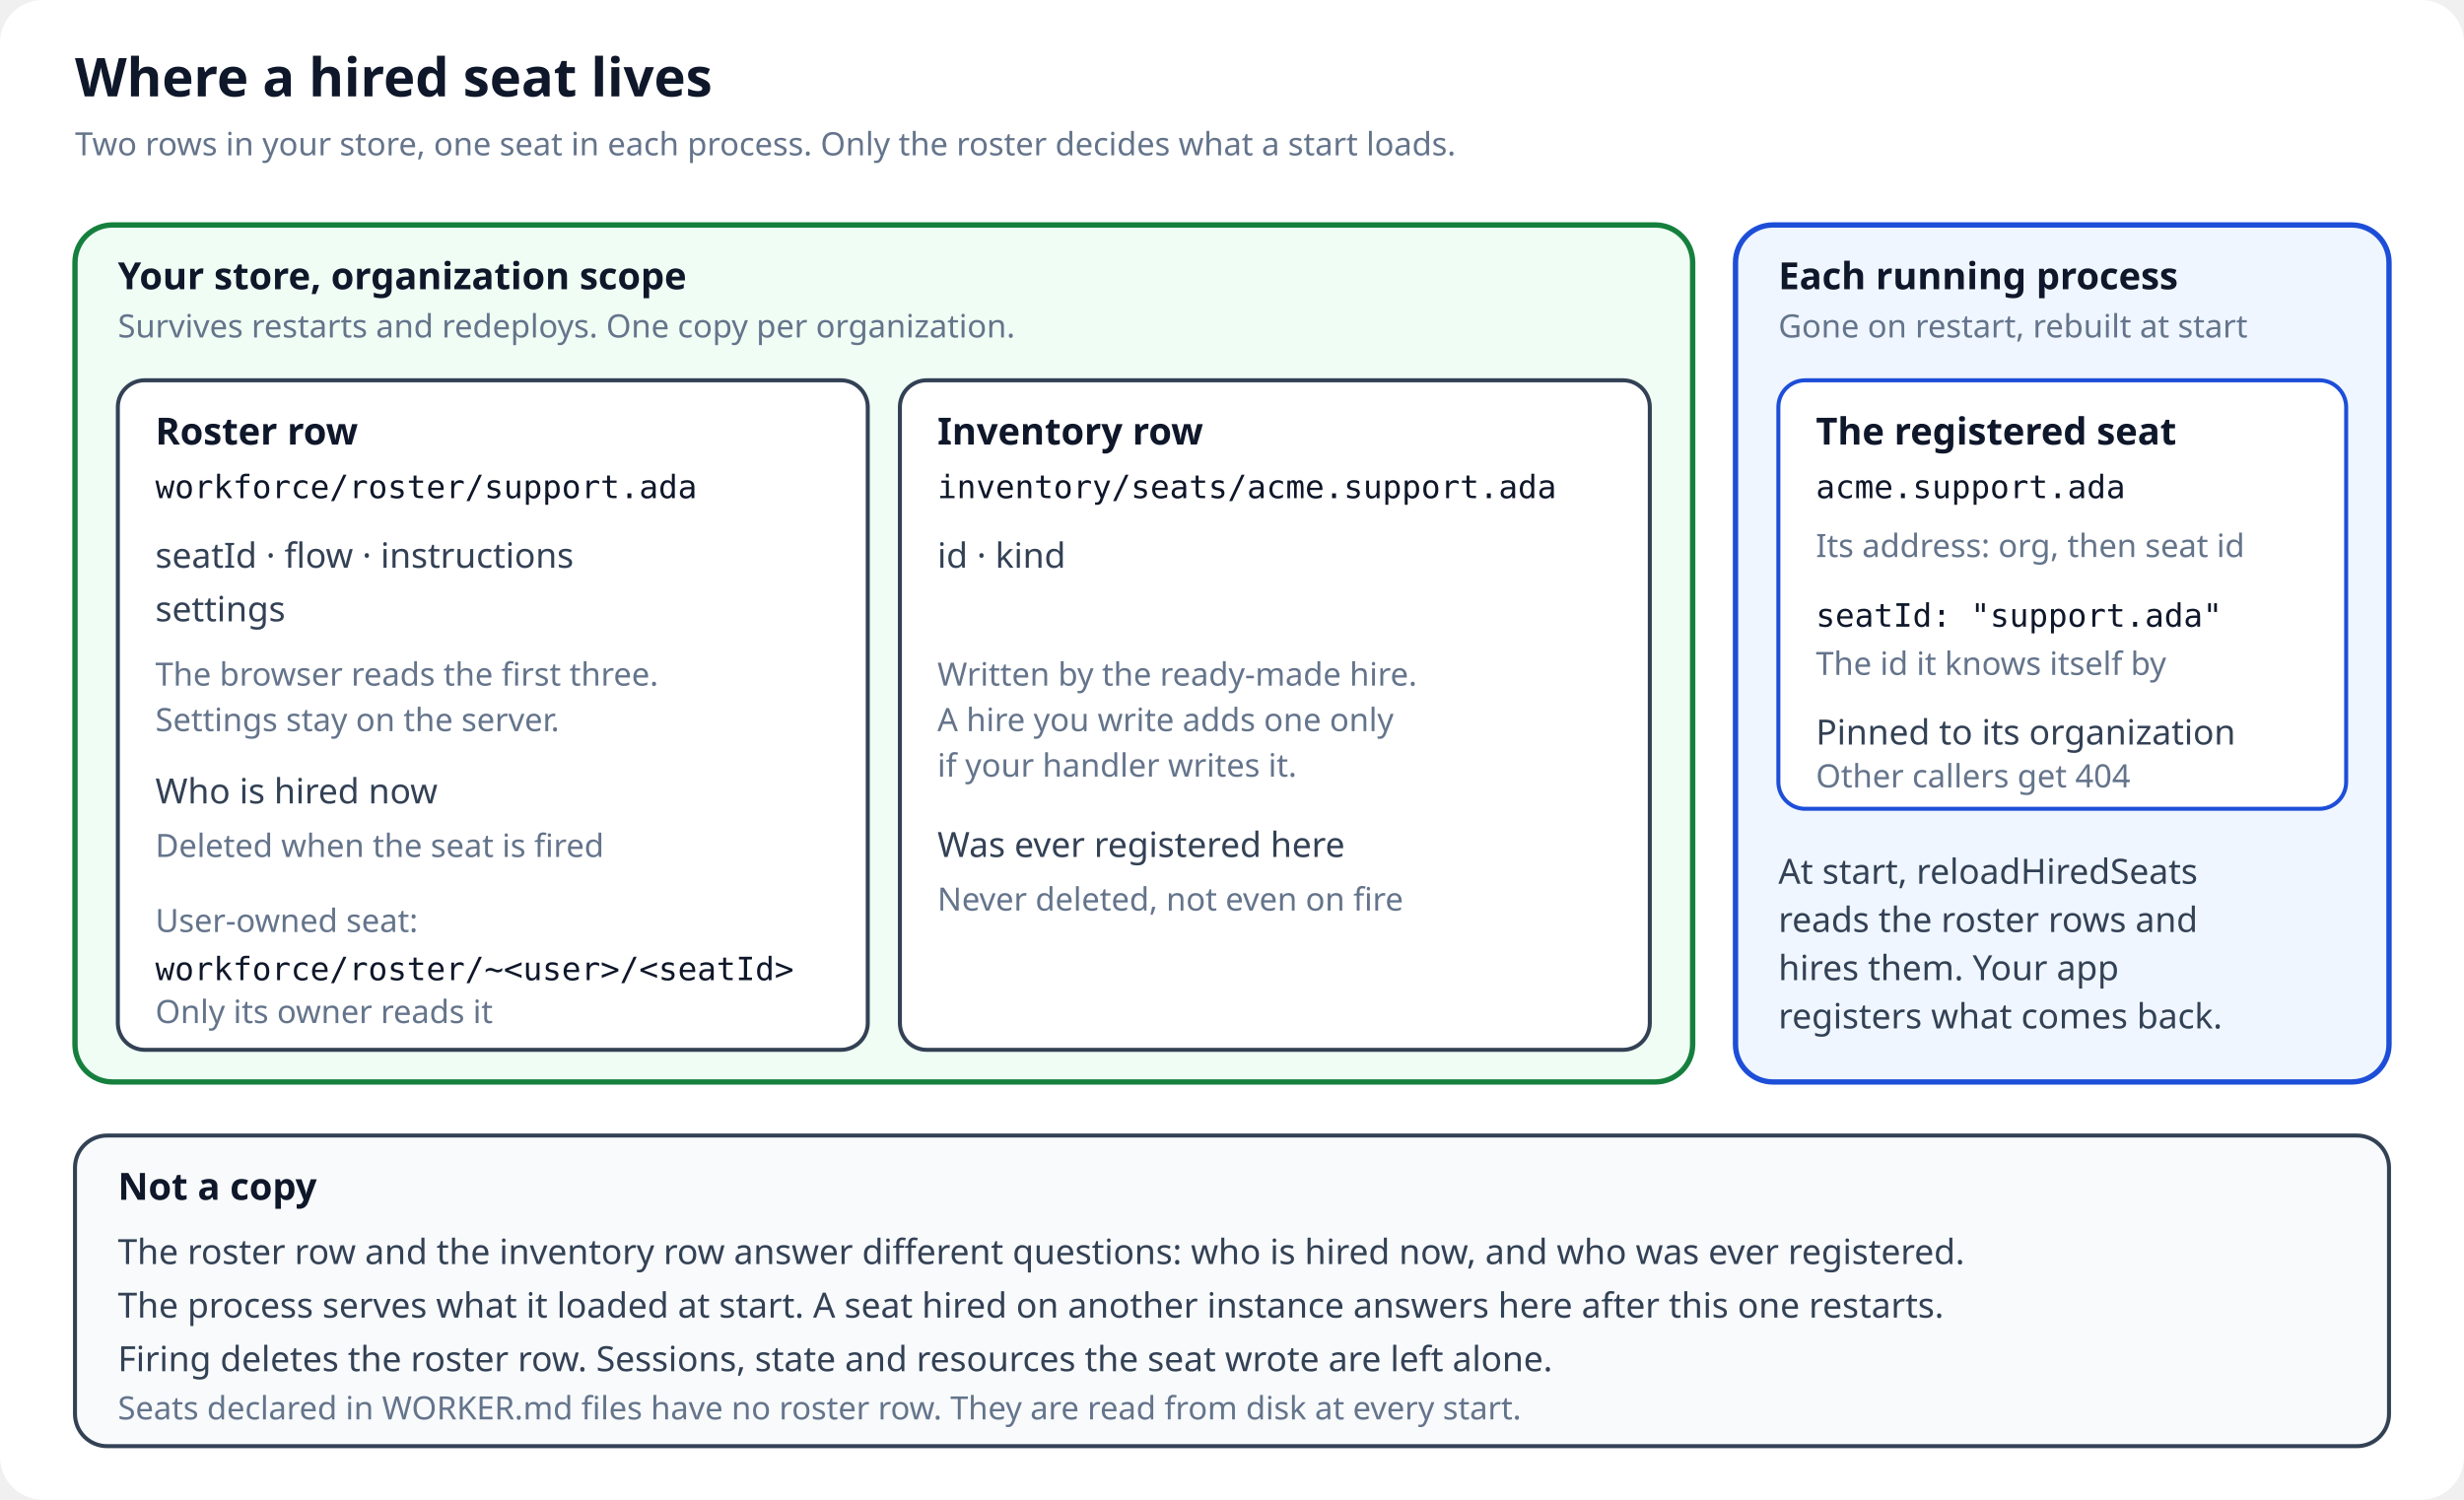
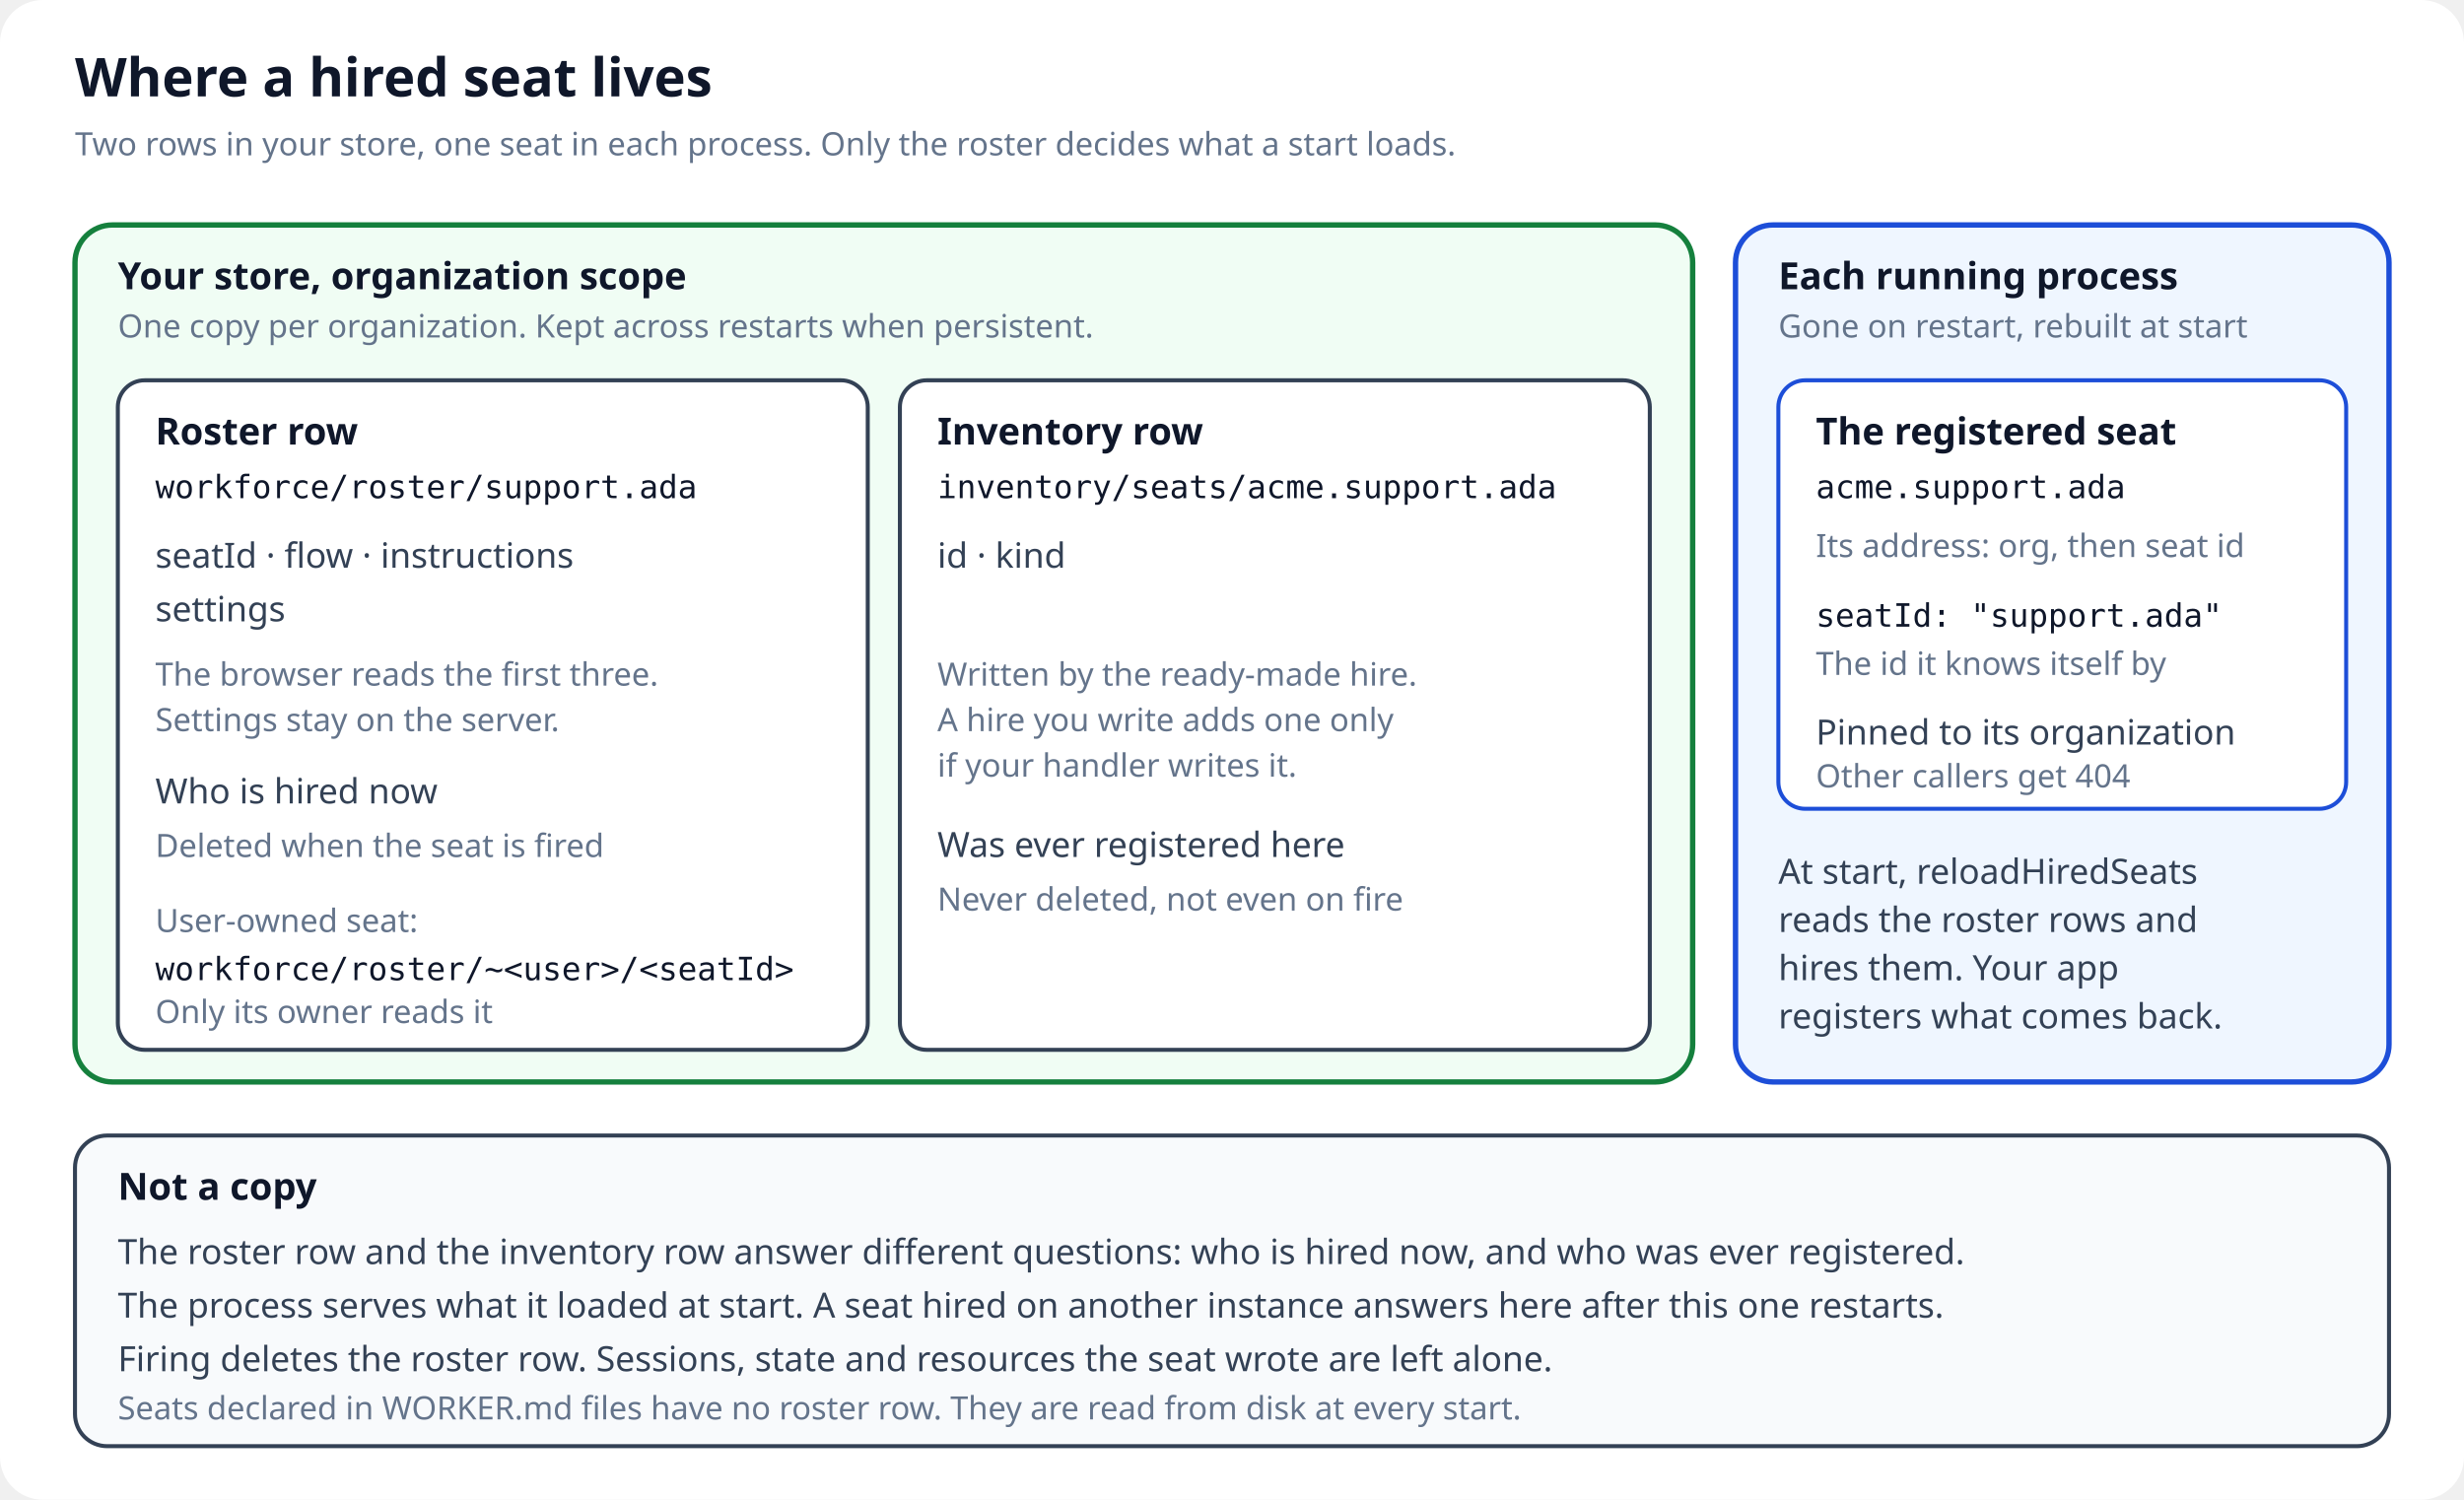
<svg xmlns="http://www.w3.org/2000/svg" viewBox="0 0 920 560" role="img" aria-labelledby="title desc">
  <defs>
    <style>
      .bg { fill: #ffffff; }
      .wall-store { fill: #f0fdf4; stroke: #15803d; stroke-width: 2; }
      .wall-proc { fill: #eff6ff; stroke: #1d4ed8; stroke-width: 2; }
      .card { fill: #ffffff; stroke: #334155; stroke-width: 1.5; }
      .card-sess { fill: #ffffff; stroke: #1d4ed8; stroke-width: 1.5; }
      .box { fill: #f8fafc; stroke: #334155; stroke-width: 1.5; }
      .title { font: 700 20px ui-sans-serif, system-ui, sans-serif; fill: #0f172a; }
      .h { font: 700 14px ui-sans-serif, system-ui, sans-serif; fill: #0f172a; }
      .p { font: 13px ui-sans-serif, system-ui, sans-serif; fill: #334155; }
      .muted { font: 12px ui-sans-serif, system-ui, sans-serif; fill: #64748b; }
      .code { font: 12px ui-monospace, SFMono-Regular, Menlo, monospace; fill: #0f172a; }
    </style>
  </defs>
  <rect x="0" y="0" width="920" height="560" rx="16" class="bg" />
  <text x="28" y="36" class="title">Where a hired seat lives</text>
  <text x="28" y="58" class="muted">Two rows in your store, one seat in each process. Only the roster decides what a start loads.</text>
  <rect x="28" y="84" width="604" height="320" rx="14" class="wall-store" />
  <text x="44" y="108" class="h">Your store, organization scope</text>
-   <text x="44" y="126" class="muted">Survives restarts and redeploys. One copy per organization.</text>
+   <text x="44" y="126" class="muted">One copy per organization. Kept across restarts when persistent.</text>
  <rect x="44" y="142" width="280" height="250" rx="10" class="card" />
  <text x="58" y="166" class="h">Roster row</text>
  <text x="58" y="186" class="code">workforce/roster/support.ada</text>
  <text x="58" y="212" class="p">seatId · flow · instructions</text>
  <text x="58" y="232" class="p">settings</text>
  <text x="58" y="256" class="muted">The browser reads the first three.</text>
  <text x="58" y="273" class="muted">Settings stay on the server.</text>
  <text x="58" y="300" class="p">Who is hired now</text>
  <text x="58" y="320" class="muted">Deleted when the seat is fired</text>
  <text x="58" y="348" class="muted">User-owned seat:</text>
  <text x="58" y="366" class="code">workforce/roster/~&lt;user&gt;/&lt;seatId&gt;</text>
  <text x="58" y="382" class="muted">Only its owner reads it</text>
  <rect x="336" y="142" width="280" height="250" rx="10" class="card" />
  <text x="350" y="166" class="h">Inventory row</text>
  <text x="350" y="186" class="code">inventory/seats/acme.support.ada</text>
  <text x="350" y="212" class="p">id · kind</text>
  <text x="350" y="256" class="muted">Written by the ready-made hire.</text>
  <text x="350" y="273" class="muted">A hire you write adds one only</text>
  <text x="350" y="290" class="muted">if your handler writes it.</text>
  <text x="350" y="320" class="p">Was ever registered here</text>
  <text x="350" y="340" class="muted">Never deleted, not even on fire</text>
  <rect x="648" y="84" width="244" height="320" rx="14" class="wall-proc" />
  <text x="664" y="108" class="h">Each running process</text>
  <text x="664" y="126" class="muted">Gone on restart, rebuilt at start</text>
  <rect x="664" y="142" width="212" height="160" rx="10" class="card-sess" />
  <text x="678" y="166" class="h">The registered seat</text>
  <text x="678" y="186" class="code">acme.support.ada</text>
  <text x="678" y="208" class="muted">Its address: org, then seat id</text>
  <text x="678" y="234" class="code">seatId: "support.ada"</text>
  <text x="678" y="252" class="muted">The id it knows itself by</text>
  <text x="678" y="278" class="p">Pinned to its organization</text>
  <text x="678" y="294" class="muted">Other callers get 404</text>
  <text x="664" y="330" class="p">At start, reloadHiredSeats</text>
  <text x="664" y="348" class="p">reads the roster rows and</text>
  <text x="664" y="366" class="p">hires them. Your app</text>
  <text x="664" y="384" class="p">registers what comes back.</text>
  <rect x="28" y="424" width="864" height="116" rx="12" class="box" />
  <text x="44" y="448" class="h">Not a copy</text>
  <text x="44" y="472" class="p">The roster row and the inventory row answer different questions: who is hired now, and who was ever registered.</text>
  <text x="44" y="492" class="p">The process serves what it loaded at start. A seat hired on another instance answers here after this one restarts.</text>
  <text x="44" y="512" class="p">Firing deletes the roster row. Sessions, state and resources the seat wrote are left alone.</text>
  <text x="44" y="530" class="muted">Seats declared in WORKER.md files have no roster row. They are read from disk at every start.</text>
</svg>
